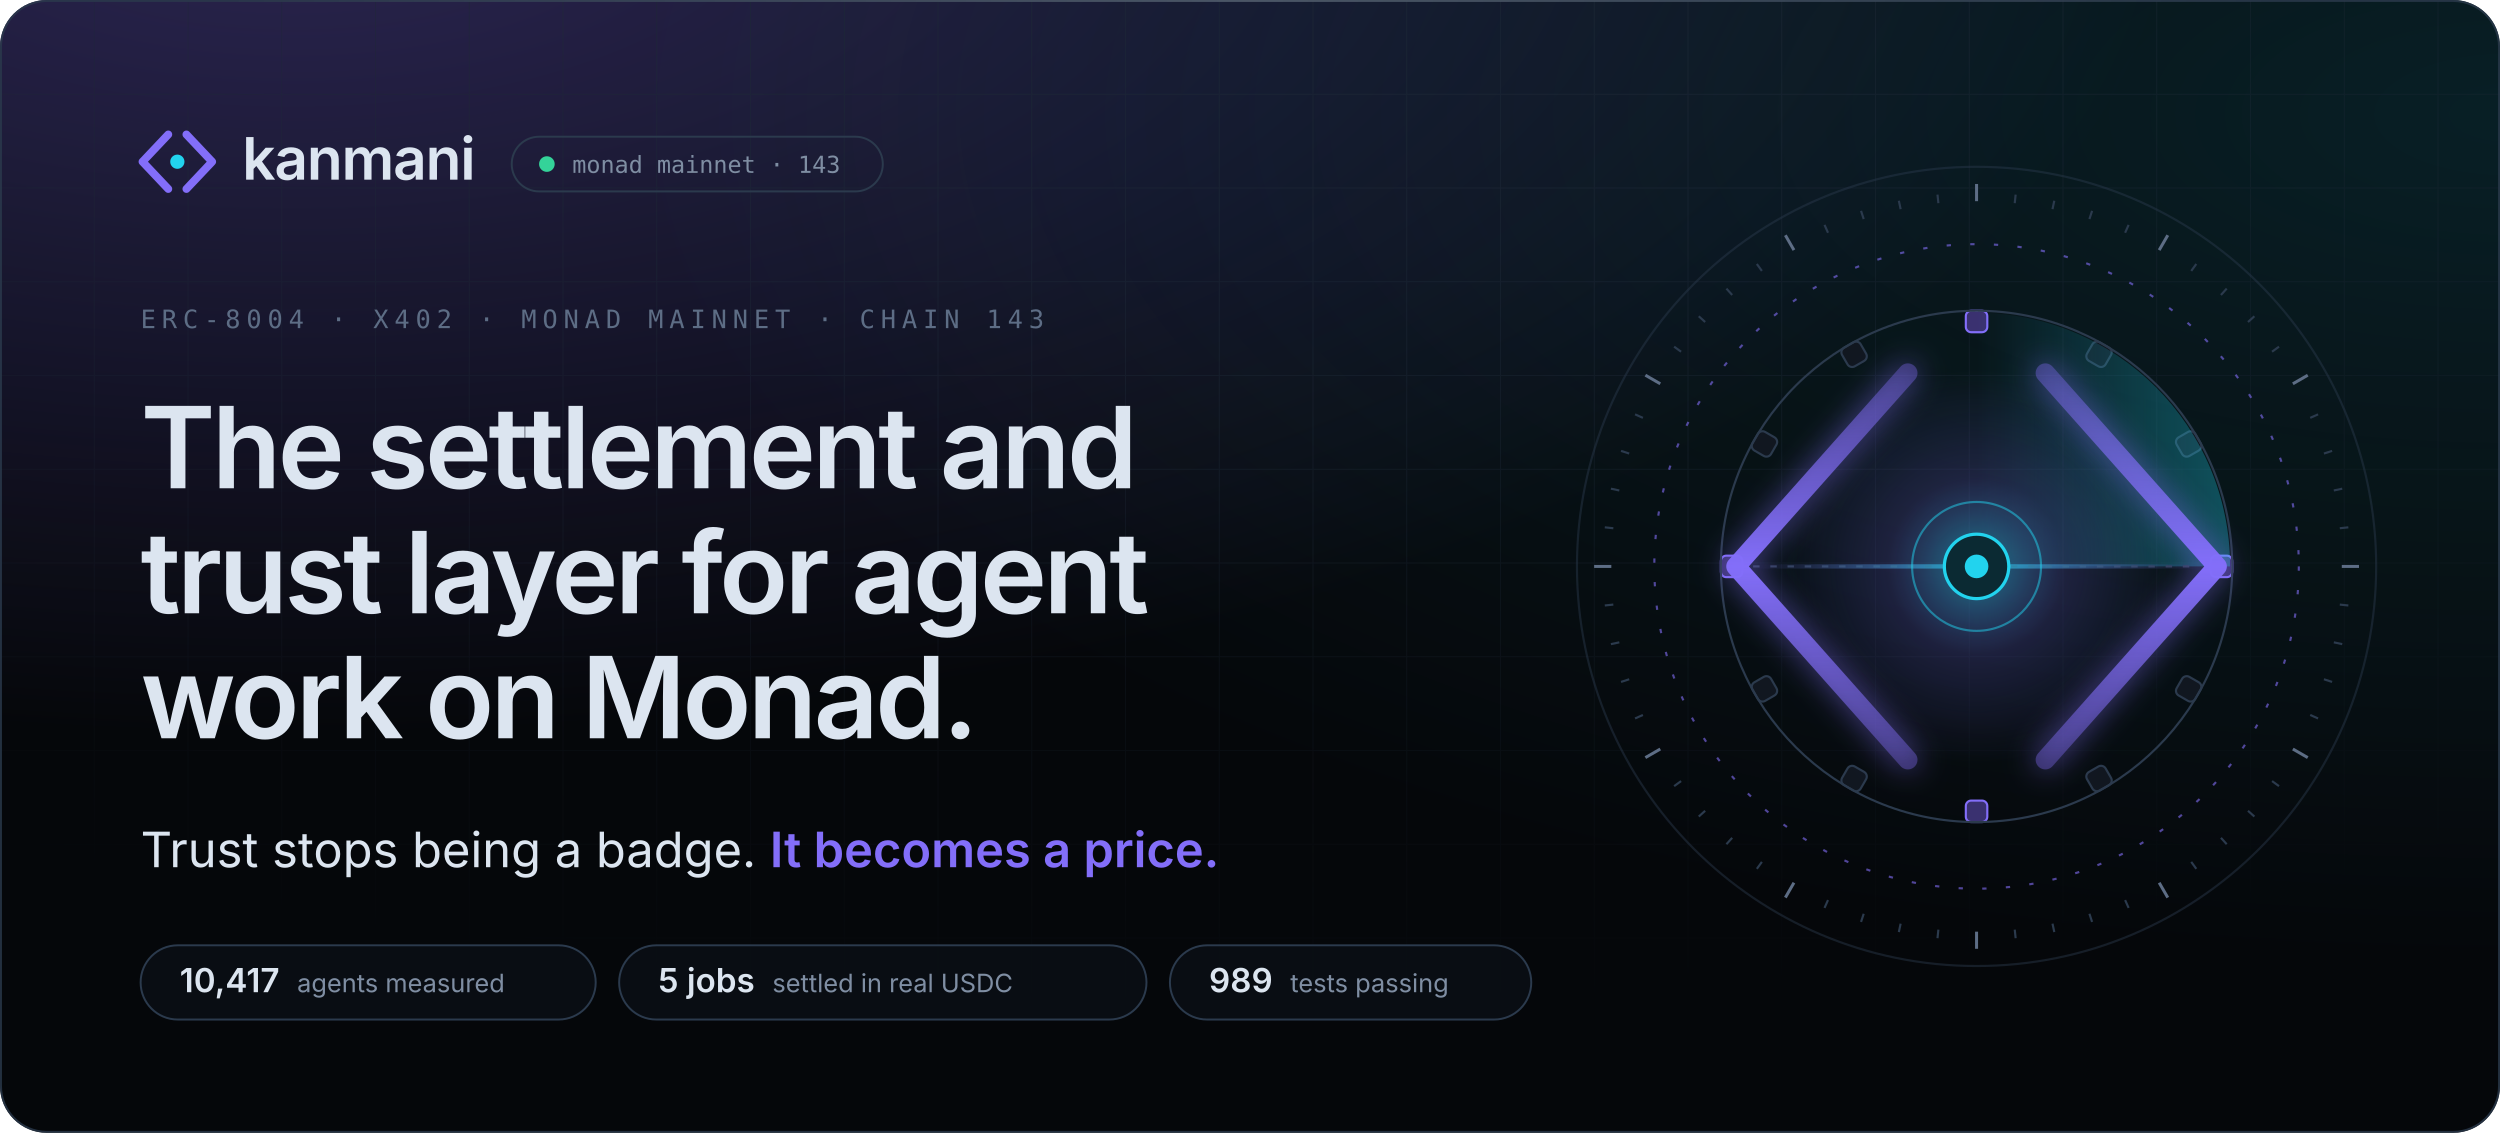
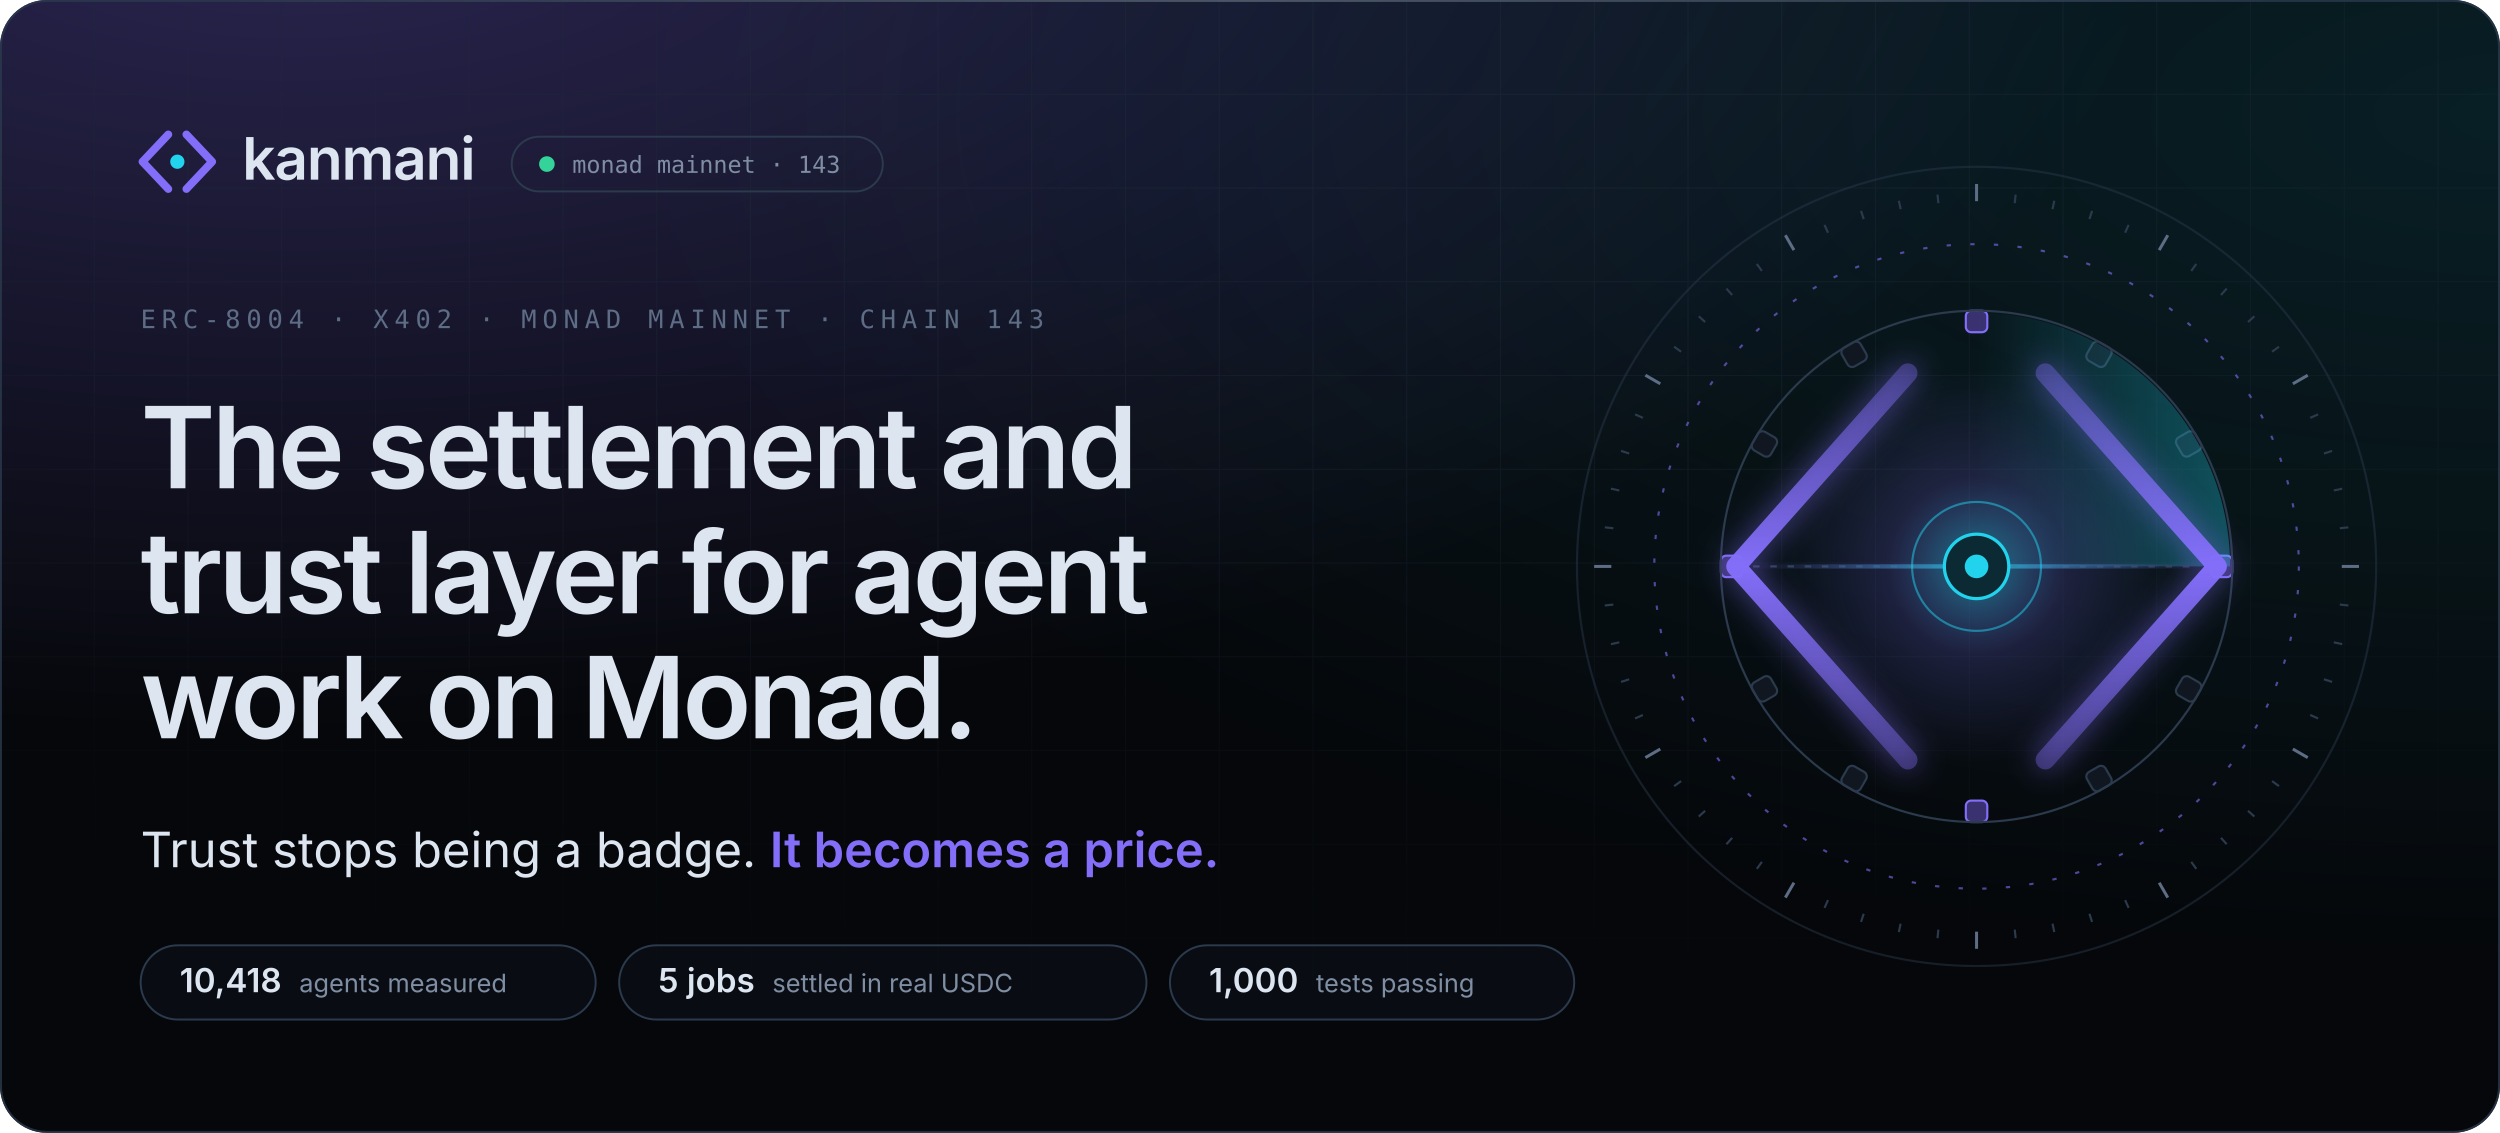
<svg xmlns="http://www.w3.org/2000/svg" width="1280" height="580" viewBox="0 0 1280 580" role="img" aria-label="Kanmani: the settlement and trust layer for agent work on Monad. Trust stops being a badge. It becomes a price.">
  <style>
.sans{font-family:'Space Grotesk','Inter',-apple-system,BlinkMacSystemFont,'Segoe UI',Helvetica,Arial,sans-serif}
.body{font-family:'Inter',-apple-system,BlinkMacSystemFont,'Segoe UI',Helvetica,Arial,sans-serif}
.mono{font-family:'JetBrains Mono',ui-monospace,SFMono-Regular,Menlo,Consolas,monospace}
.in{animation:in .9s cubic-bezier(.16,1,.3,1) backwards;animation-delay:var(--d,0s)}
@keyframes in{from{opacity:0;transform:translateY(10px)}}
@keyframes spin{to{transform:rotate(360deg)}}

.mk path,.mk circle{transform-box:fill-box;transform-origin:center}
.mk-l{animation:mkl 1s cubic-bezier(.16,1,.3,1) .15s backwards}
.mk-r{animation:mkr 1s cubic-bezier(.16,1,.3,1) .15s backwards}
.mk-n{animation:mkn .8s cubic-bezier(.34,1.56,.64,1) .7s backwards}
@keyframes mkl{from{opacity:0;transform:translateX(-6px)}}
@keyframes mkr{from{opacity:0;transform:translateX(6px)}}
@keyframes mkn{from{transform:scale(0)}}

.ap *{transform-box:view-box;transform-origin:200px 200px}
.ap .tk,.ap .bk{transform-origin:0 0}
.rg{fill:none;stroke:#2b3a4d;stroke-width:1}
.rg-d{stroke:#836ef9;stroke-dasharray:2 9;opacity:.6}
.tk{stroke:#2b3a4d;stroke-width:1}.tk-m{stroke:#5d6d85;stroke-width:1.4}
.sp-slow{animation:spin 90s linear infinite}
.sp-rev{animation:spin 60s linear infinite reverse}
.sp-orbit{animation:spin 48s linear infinite}
.bk{fill:#111720;stroke:#2b3a4d;animation:bt 4s cubic-bezier(.65,0,.35,1) infinite}
.bk-l{fill:#3a3170;stroke:#836ef9}
@keyframes bt{0%,70%,100%{opacity:.55}80%{opacity:1}}
.sw{animation:spin 8s linear infinite}
.wr{stroke:#2b3a4d;stroke-dasharray:3 5}
.bm{transform-origin:96px 200px;animation:bm 8s cubic-bezier(.65,0,.35,1) 2s infinite}
@keyframes bm{0%,8%{transform:scaleX(0);opacity:0}30%{transform:scaleX(.5);opacity:1}62%{transform:scaleX(1);opacity:1}80%,100%{transform:scaleX(1);opacity:0}}
.rl{fill:none;stroke-width:9;stroke-linecap:round;stroke-linejoin:round;stroke-dasharray:260}
.rl-l{animation:dr 1.6s cubic-bezier(.16,1,.3,1) .3s backwards,cl 8s cubic-bezier(.65,0,.35,1) 2s infinite}
.rl-r{animation:dr 1.6s cubic-bezier(.16,1,.3,1) .3s backwards,cr 8s cubic-bezier(.65,0,.35,1) 2s infinite}
@keyframes dr{from{stroke-dashoffset:260}}
@keyframes cl{0%,25%,60%,100%{transform:none}38%,46%{transform:translateX(10px)}}
@keyframes cr{0%,25%,60%,100%{transform:none}38%,46%{transform:translateX(-10px)}}
.pk{fill:#dce5f0;opacity:0}
.pk-in{animation:pi 8s cubic-bezier(.65,0,.35,1) 2s infinite}
.pk-out{fill:#22d3ee;animation:po 8s cubic-bezier(.65,0,.35,1) 2s infinite}
@keyframes pi{0%{transform:translateX(0);opacity:0}6%{opacity:1}34%{transform:translateX(96px);opacity:1}38%,100%{transform:translateX(96px);opacity:0}}
@keyframes po{0%,48%{transform:translateX(0) scale(.4);opacity:0}52%{transform:translateX(6px);opacity:1}78%{transform:translateX(96px);opacity:1}84%,100%{transform:translateX(96px);opacity:0}}
.gl{animation:gl 8s cubic-bezier(.65,0,.35,1) 2s infinite}
@keyframes gl{0%,30%,70%,100%{opacity:.65;transform:scale(1)}42%{opacity:1;transform:scale(1.08)}}
.nd{fill:#0b2a33;stroke:#22d3ee;stroke-width:1.5;animation:nl 1s cubic-bezier(.34,1.56,.64,1) 1.1s backwards,nb 8s cubic-bezier(.65,0,.35,1) 2s infinite}
.cr{animation:nl 1s cubic-bezier(.34,1.56,.64,1) 1.2s backwards}
@keyframes nl{from{transform:scale(0)}}
@keyframes nb{0%,34%,56%,100%{transform:scale(1)}40%{transform:scale(1.18)}}
.pl{fill:none;stroke:#22d3ee;stroke-width:1.2;opacity:0;animation:pu 8s cubic-bezier(.25,1,.5,1) infinite}
@keyframes pu{0%,38%{transform:scale(.7);opacity:0}40%{opacity:.85}66%,100%{transform:scale(4.4);opacity:0}}

.live{animation:lv 2.4s cubic-bezier(.65,0,.35,1) infinite}
@keyframes lv{0%,100%{opacity:1}50%{opacity:.35}}

@media (prefers-reduced-motion:reduce){
  *{animation:none!important}
  .rm-hide{opacity:0!important}
}
</style>
  <defs>
    <radialGradient id="g0" cx="0.12" cy="-0.1" r=".75">
      <stop offset="0" stop-color="#836ef9" stop-opacity="0.300" />
      <stop offset="1" stop-color="#836ef9" stop-opacity="0" />
    </radialGradient>
    <radialGradient id="g1" cx="1.0" cy="0.1" r=".75">
      <stop offset="0" stop-color="#22d3ee" stop-opacity="0.120" />
      <stop offset="1" stop-color="#22d3ee" stop-opacity="0" />
    </radialGradient>
    <pattern id="grid" width="48" height="48" patternUnits="userSpaceOnUse">
      <path d="M48 0H0V48" fill="none" stroke="#1d2836" stroke-width="1" />
    </pattern>
    <radialGradient id="gridmask-g" cx=".5" cy="0" r=".9">
      <stop offset=".2" stop-color="#fff" stop-opacity="0.55" />
      <stop offset="1" stop-color="#fff" stop-opacity="0" />
    </radialGradient>
    <mask id="gridmask">
      <rect width="1280" height="580" fill="url(#gridmask-g)" />
    </mask>
    <linearGradient id="edge" x1="0" x2="1">
      <stop offset="0" stop-color="#ffffff" stop-opacity="0" />
      <stop offset=".5" stop-color="#ffffff" stop-opacity="0.16" />
      <stop offset="1" stop-color="#ffffff" stop-opacity="0" />
    </linearGradient>
    <clipPath id="frame">
      <rect width="1280" height="580" rx="24" />
    </clipPath>
  </defs>
  <rect width="1280" height="580" rx="24" fill="#05070a" />
  <g clip-path="url(#frame)">
    <rect width="1280" height="580" rx="24" fill="url(#g0)" />
    <rect width="1280" height="580" rx="24" fill="url(#g1)" />
    <rect width="1280" height="580" fill="url(#grid)" mask="url(#gridmask)" />
  </g>
  <rect x=".5" y=".5" width="1279" height="579" rx="23.5" fill="none" stroke="#2b3a4d" stroke-opacity=".8" />
  <rect x="120" y="0" width="1040" height="1" fill="url(#edge)" />
  <g class="in">
    <g transform="translate(66 58) scale(1.55)" class="mk">
      <path class="mk-l" d="M13 7L4.5 16L13 25" fill="none" stroke="#836ef9" stroke-width="2.6" stroke-linecap="round" stroke-linejoin="round" />
      <path class="mk-r" d="M19 7L27.5 16L19 25" fill="none" stroke="#836ef9" stroke-width="2.6" stroke-linecap="round" stroke-linejoin="round" />
      <circle class="mk-n" cx="16" cy="16" r="2.35" fill="#22d3ee" />
    </g>
    <text x="124" y="92" class="sans" font-size="30" font-weight="600" letter-spacing="-.6" fill="#dce5f0">kanmani</text>
    <rect x="262" y="70" width="190" height="28" rx="14" fill="none" stroke="#2b3a4d" />
    <circle cx="280" cy="84" r="4" fill="#34d399" class="live" />
    <text x="293" y="88.5" class="mono" font-size="12" fill="#7f8ea3">monad mainnet · 143</text>
  </g>
  <text x="72" y="168" class="mono in" style="--d:.15s" font-size="13" letter-spacing="3" fill="#5d6d85">ERC-8004 · X402 · MONAD MAINNET · CHAIN 143</text>
  <text x="72" y="250" class="sans in" style="--d:0.25s" font-size="58" font-weight="600" letter-spacing="-1.8" fill="#dce5f0">The settlement and</text>
  <text x="72" y="314" class="sans in" style="--d:0.35s" font-size="58" font-weight="600" letter-spacing="-1.8" fill="#dce5f0">trust layer for agent</text>
  <text x="72" y="378" class="sans in" style="--d:0.45s" font-size="58" font-weight="600" letter-spacing="-1.8" fill="#dce5f0">work on Monad.</text>
  <defs>
    <linearGradient id="shimmer" x1="0" x2="1" gradientUnits="objectBoundingBox">
      <stop offset="0" stop-color="#836ef9" />
      <stop offset=".42" stop-color="#836ef9" />
      <stop offset=".5" stop-color="#22d3ee" />
      <stop offset=".58" stop-color="#836ef9" />
      <stop offset="1" stop-color="#836ef9" />
      <animateTransform attributeName="gradientTransform" type="translate" values="-1 0;1 0;1 0" keyTimes="0;.55;1" dur="5.5s" begin="1.4s" repeatCount="indefinite" />
    </linearGradient>
  </defs>
  <text x="72" y="444" class="body in" style="--d:.6s" font-size="25" fill="#dce5f0">Trust stops being a badge. <tspan fill="url(#shimmer)" font-weight="600">It becomes a price.</tspan>
  </text>
  <g class="in" style="--d:1.05s">
    <rect x="72" y="484" width="233" height="38" rx="19" fill="#0b0f16" fill-opacity=".8" stroke="#2b3a4d" />
-     <text x="92" y="508" class="sans" font-size="17" font-weight="600" fill="#dce5f0">10,417<tspan dx="9" class="body" font-size="13" font-weight="400" fill="#7f8ea3">agents measured</tspan>
+     <text x="92" y="508" class="sans" font-size="17" font-weight="600" fill="#dce5f0">10,418<tspan dx="9" class="body" font-size="13" font-weight="400" fill="#7f8ea3">agents measured</tspan>
    </text>
  </g>
  <g class="in" style="--d:1.13s">
    <rect x="317.0" y="484" width="270" height="38" rx="19" fill="#0b0f16" fill-opacity=".8" stroke="#2b3a4d" />
    <text x="337.0" y="508" class="sans" font-size="17" font-weight="600" fill="#dce5f0">5 jobs<tspan dx="9" class="body" font-size="13" font-weight="400" fill="#7f8ea3">settled in real USDC</tspan>
    </text>
  </g>
  <g class="in" style="--d:1.21s">
-     <rect x="599.0" y="484" width="185" height="38" rx="19" fill="#0b0f16" fill-opacity=".8" stroke="#2b3a4d" />
-     <text x="619.0" y="508" class="sans" font-size="17" font-weight="600" fill="#dce5f0">989<tspan dx="9" class="body" font-size="13" font-weight="400" fill="#7f8ea3">tests passing</tspan>
+     <rect x="599.0" y="484" width="207" height="38" rx="19" fill="#0b0f16" fill-opacity=".8" stroke="#2b3a4d" />
+     <text x="619.0" y="508" class="sans" font-size="17" font-weight="600" fill="#dce5f0">1,000<tspan dx="9" class="body" font-size="13" font-weight="400" fill="#7f8ea3">tests passing</tspan>
    </text>
  </g>
  <svg x="792" y="70" width="440" height="440" viewBox="0 0 400 400" overflow="visible" class="ap">
    <defs>
      <radialGradient id="ap-core">
        <stop offset="0" stop-color="#22d3ee" stop-opacity=".55" />
        <stop offset=".45" stop-color="#836ef9" stop-opacity=".18" />
        <stop offset="1" stop-color="#836ef9" stop-opacity="0" />
      </radialGradient>
      <linearGradient id="ap-rail" x1="0" y1="0" x2="0" y2="1">
        <stop offset="0" stop-color="#836ef9" stop-opacity=".35" />
        <stop offset=".5" stop-color="#836ef9" />
        <stop offset="1" stop-color="#836ef9" stop-opacity=".35" />
      </linearGradient>
      <linearGradient id="ap-sweep" x1="0" y1="0" x2="1" y2="0">
        <stop offset="0" stop-color="#22d3ee" stop-opacity="0" />
        <stop offset="1" stop-color="#22d3ee" stop-opacity=".32" />
      </linearGradient>
      <linearGradient id="ap-beam" x1="0" x2="1">
        <stop offset="0" stop-color="#836ef9" stop-opacity="0" />
        <stop offset=".5" stop-color="#22d3ee" stop-opacity=".7" />
        <stop offset="1" stop-color="#836ef9" stop-opacity="0" />
      </linearGradient>
      <filter id="ap-glow" x="-50%" y="-50%" width="200%" height="200%">
        <feGaussianBlur stdDeviation="7" />
      </filter>
    </defs>
    <circle cx="200" cy="200" r="186" class="rg" opacity=".45" />
    <g class="sp sp-slow">
      <line x1="200" y1="22" x2="200" y2="30" class="tk tk-m" transform="rotate(0 200 200)" />
      <line x1="200" y1="26" x2="200" y2="30" class="tk" transform="rotate(6 200 200)" />
      <line x1="200" y1="26" x2="200" y2="30" class="tk" transform="rotate(12 200 200)" />
      <line x1="200" y1="26" x2="200" y2="30" class="tk" transform="rotate(18 200 200)" />
      <line x1="200" y1="26" x2="200" y2="30" class="tk" transform="rotate(24 200 200)" />
      <line x1="200" y1="22" x2="200" y2="30" class="tk tk-m" transform="rotate(30 200 200)" />
      <line x1="200" y1="26" x2="200" y2="30" class="tk" transform="rotate(36 200 200)" />
      <line x1="200" y1="26" x2="200" y2="30" class="tk" transform="rotate(42 200 200)" />
      <line x1="200" y1="26" x2="200" y2="30" class="tk" transform="rotate(48 200 200)" />
      <line x1="200" y1="26" x2="200" y2="30" class="tk" transform="rotate(54 200 200)" />
      <line x1="200" y1="22" x2="200" y2="30" class="tk tk-m" transform="rotate(60 200 200)" />
      <line x1="200" y1="26" x2="200" y2="30" class="tk" transform="rotate(66 200 200)" />
      <line x1="200" y1="26" x2="200" y2="30" class="tk" transform="rotate(72 200 200)" />
      <line x1="200" y1="26" x2="200" y2="30" class="tk" transform="rotate(78 200 200)" />
      <line x1="200" y1="26" x2="200" y2="30" class="tk" transform="rotate(84 200 200)" />
      <line x1="200" y1="22" x2="200" y2="30" class="tk tk-m" transform="rotate(90 200 200)" />
      <line x1="200" y1="26" x2="200" y2="30" class="tk" transform="rotate(96 200 200)" />
      <line x1="200" y1="26" x2="200" y2="30" class="tk" transform="rotate(102 200 200)" />
      <line x1="200" y1="26" x2="200" y2="30" class="tk" transform="rotate(108 200 200)" />
      <line x1="200" y1="26" x2="200" y2="30" class="tk" transform="rotate(114 200 200)" />
      <line x1="200" y1="22" x2="200" y2="30" class="tk tk-m" transform="rotate(120 200 200)" />
      <line x1="200" y1="26" x2="200" y2="30" class="tk" transform="rotate(126 200 200)" />
      <line x1="200" y1="26" x2="200" y2="30" class="tk" transform="rotate(132 200 200)" />
      <line x1="200" y1="26" x2="200" y2="30" class="tk" transform="rotate(138 200 200)" />
      <line x1="200" y1="26" x2="200" y2="30" class="tk" transform="rotate(144 200 200)" />
      <line x1="200" y1="22" x2="200" y2="30" class="tk tk-m" transform="rotate(150 200 200)" />
      <line x1="200" y1="26" x2="200" y2="30" class="tk" transform="rotate(156 200 200)" />
      <line x1="200" y1="26" x2="200" y2="30" class="tk" transform="rotate(162 200 200)" />
      <line x1="200" y1="26" x2="200" y2="30" class="tk" transform="rotate(168 200 200)" />
      <line x1="200" y1="26" x2="200" y2="30" class="tk" transform="rotate(174 200 200)" />
      <line x1="200" y1="22" x2="200" y2="30" class="tk tk-m" transform="rotate(180 200 200)" />
      <line x1="200" y1="26" x2="200" y2="30" class="tk" transform="rotate(186 200 200)" />
      <line x1="200" y1="26" x2="200" y2="30" class="tk" transform="rotate(192 200 200)" />
      <line x1="200" y1="26" x2="200" y2="30" class="tk" transform="rotate(198 200 200)" />
      <line x1="200" y1="26" x2="200" y2="30" class="tk" transform="rotate(204 200 200)" />
      <line x1="200" y1="22" x2="200" y2="30" class="tk tk-m" transform="rotate(210 200 200)" />
      <line x1="200" y1="26" x2="200" y2="30" class="tk" transform="rotate(216 200 200)" />
      <line x1="200" y1="26" x2="200" y2="30" class="tk" transform="rotate(222 200 200)" />
      <line x1="200" y1="26" x2="200" y2="30" class="tk" transform="rotate(228 200 200)" />
      <line x1="200" y1="26" x2="200" y2="30" class="tk" transform="rotate(234 200 200)" />
      <line x1="200" y1="22" x2="200" y2="30" class="tk tk-m" transform="rotate(240 200 200)" />
      <line x1="200" y1="26" x2="200" y2="30" class="tk" transform="rotate(246 200 200)" />
      <line x1="200" y1="26" x2="200" y2="30" class="tk" transform="rotate(252 200 200)" />
      <line x1="200" y1="26" x2="200" y2="30" class="tk" transform="rotate(258 200 200)" />
      <line x1="200" y1="26" x2="200" y2="30" class="tk" transform="rotate(264 200 200)" />
      <line x1="200" y1="22" x2="200" y2="30" class="tk tk-m" transform="rotate(270 200 200)" />
      <line x1="200" y1="26" x2="200" y2="30" class="tk" transform="rotate(276 200 200)" />
      <line x1="200" y1="26" x2="200" y2="30" class="tk" transform="rotate(282 200 200)" />
      <line x1="200" y1="26" x2="200" y2="30" class="tk" transform="rotate(288 200 200)" />
      <line x1="200" y1="26" x2="200" y2="30" class="tk" transform="rotate(294 200 200)" />
      <line x1="200" y1="22" x2="200" y2="30" class="tk tk-m" transform="rotate(300 200 200)" />
      <line x1="200" y1="26" x2="200" y2="30" class="tk" transform="rotate(306 200 200)" />
      <line x1="200" y1="26" x2="200" y2="30" class="tk" transform="rotate(312 200 200)" />
      <line x1="200" y1="26" x2="200" y2="30" class="tk" transform="rotate(318 200 200)" />
      <line x1="200" y1="26" x2="200" y2="30" class="tk" transform="rotate(324 200 200)" />
      <line x1="200" y1="22" x2="200" y2="30" class="tk tk-m" transform="rotate(330 200 200)" />
      <line x1="200" y1="26" x2="200" y2="30" class="tk" transform="rotate(336 200 200)" />
      <line x1="200" y1="26" x2="200" y2="30" class="tk" transform="rotate(342 200 200)" />
      <line x1="200" y1="26" x2="200" y2="30" class="tk" transform="rotate(348 200 200)" />
      <line x1="200" y1="26" x2="200" y2="30" class="tk" transform="rotate(354 200 200)" />
    </g>
    <circle cx="200" cy="200" r="150" class="rg rg-d sp sp-rev" />
    <g class="sp sp-orbit">
      <rect x="195" y="81" width="10" height="10" rx="2.5" class="bk bk-l" transform="rotate(0 200 200)" style="animation-delay:0.000s" />
      <rect x="195" y="81" width="10" height="10" rx="2.5" class="bk" transform="rotate(30 200 200)" style="animation-delay:-0.333s" />
      <rect x="195" y="81" width="10" height="10" rx="2.5" class="bk" transform="rotate(60 200 200)" style="animation-delay:-0.666s" />
      <rect x="195" y="81" width="10" height="10" rx="2.5" class="bk bk-l" transform="rotate(90 200 200)" style="animation-delay:-0.999s" />
      <rect x="195" y="81" width="10" height="10" rx="2.5" class="bk" transform="rotate(120 200 200)" style="animation-delay:-1.332s" />
      <rect x="195" y="81" width="10" height="10" rx="2.5" class="bk" transform="rotate(150 200 200)" style="animation-delay:-1.665s" />
      <rect x="195" y="81" width="10" height="10" rx="2.5" class="bk bk-l" transform="rotate(180 200 200)" style="animation-delay:-1.998s" />
      <rect x="195" y="81" width="10" height="10" rx="2.5" class="bk" transform="rotate(210 200 200)" style="animation-delay:-2.331s" />
      <rect x="195" y="81" width="10" height="10" rx="2.5" class="bk" transform="rotate(240 200 200)" style="animation-delay:-2.664s" />
      <rect x="195" y="81" width="10" height="10" rx="2.5" class="bk bk-l" transform="rotate(270 200 200)" style="animation-delay:-2.997s" />
      <rect x="195" y="81" width="10" height="10" rx="2.5" class="bk" transform="rotate(300 200 200)" style="animation-delay:-3.330s" />
      <rect x="195" y="81" width="10" height="10" rx="2.5" class="bk" transform="rotate(330 200 200)" style="animation-delay:-3.663s" />
    </g>
    <circle cx="200" cy="200" r="119" class="rg" />
    <g class="sw">
      <path d="M200 200 L200 82 A118 118 0 0 1 318 200 Z" fill="url(#ap-sweep)" />
    </g>
    <circle cx="200" cy="200" r="92" fill="url(#ap-core)" class="gl" />
    <line x1="96" y1="200" x2="304" y2="200" class="wr" />
    <rect x="96" y="199" width="208" height="2" fill="url(#ap-beam)" class="bm" />
    <g filter="url(#ap-glow)" opacity=".55">
      <path d="M168 110 L88 200 L168 290" class="rl" stroke="#836ef9" />
      <path d="M232 110 L312 200 L232 290" class="rl" stroke="#836ef9" />
    </g>
    <path d="M168 110 L88 200 L168 290" class="rl rl-l" stroke="url(#ap-rail)" />
    <path d="M232 110 L312 200 L232 290" class="rl rl-r" stroke="url(#ap-rail)" />
    <circle cx="104" cy="200" r="5" class="pk pk-in rm-hide" />
    <circle cx="200" cy="200" r="5" class="pk pk-out rm-hide" />
    <circle cx="200" cy="200" r="22" class="pl rm-hide" style="animation-delay:2.00s" />
    <circle cx="200" cy="200" r="22" class="pl rm-hide" style="animation-delay:2.22s" />
    <circle cx="200" cy="200" r="22" class="pl rm-hide" style="animation-delay:2.44s" />
    <circle cx="200" cy="200" r="30" fill="none" stroke="#22d3ee" stroke-opacity=".5" />
    <circle cx="200" cy="200" r="15" class="nd" />
    <circle cx="200" cy="200" r="5.5" fill="#22d3ee" class="cr" />
  </svg>
</svg>
